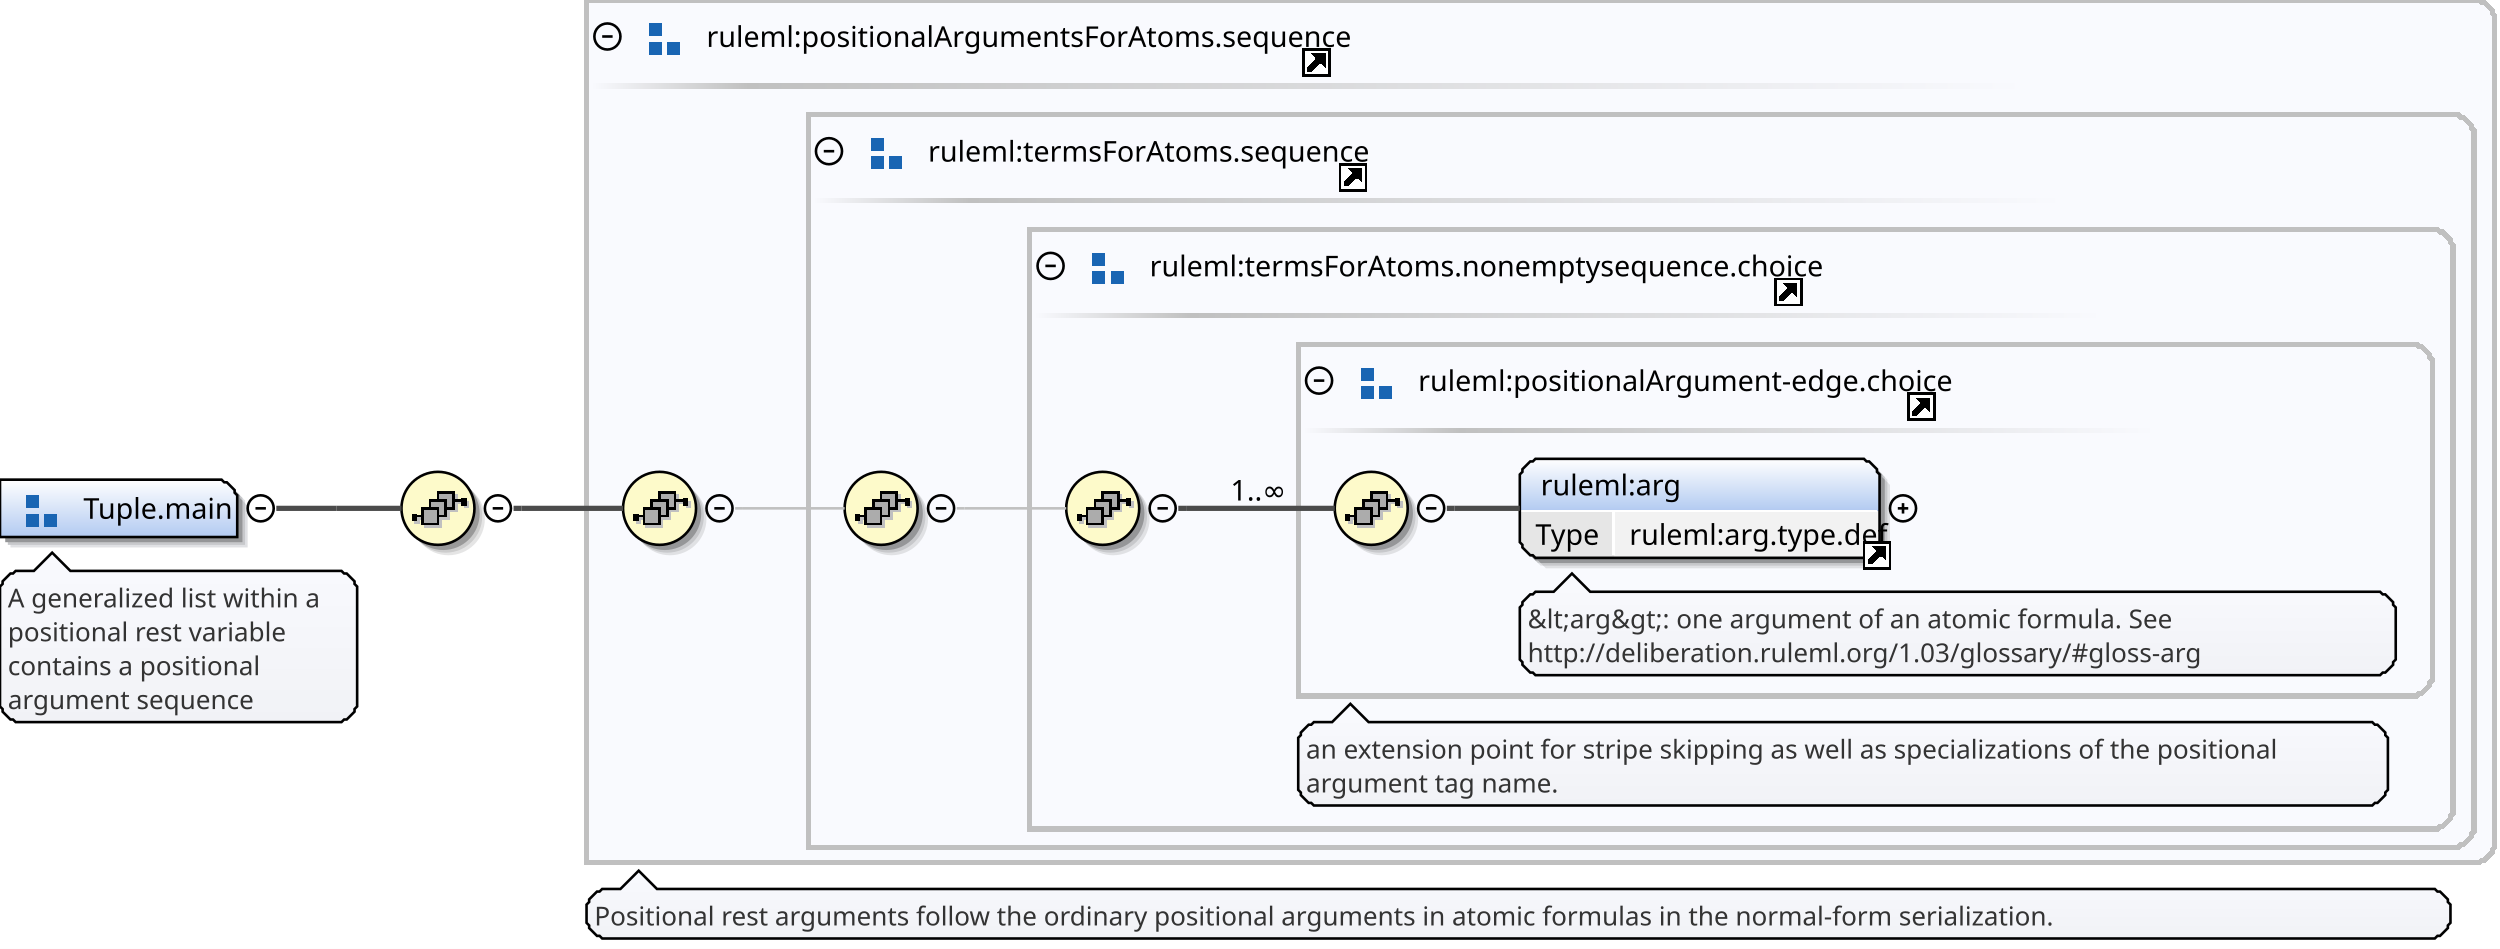
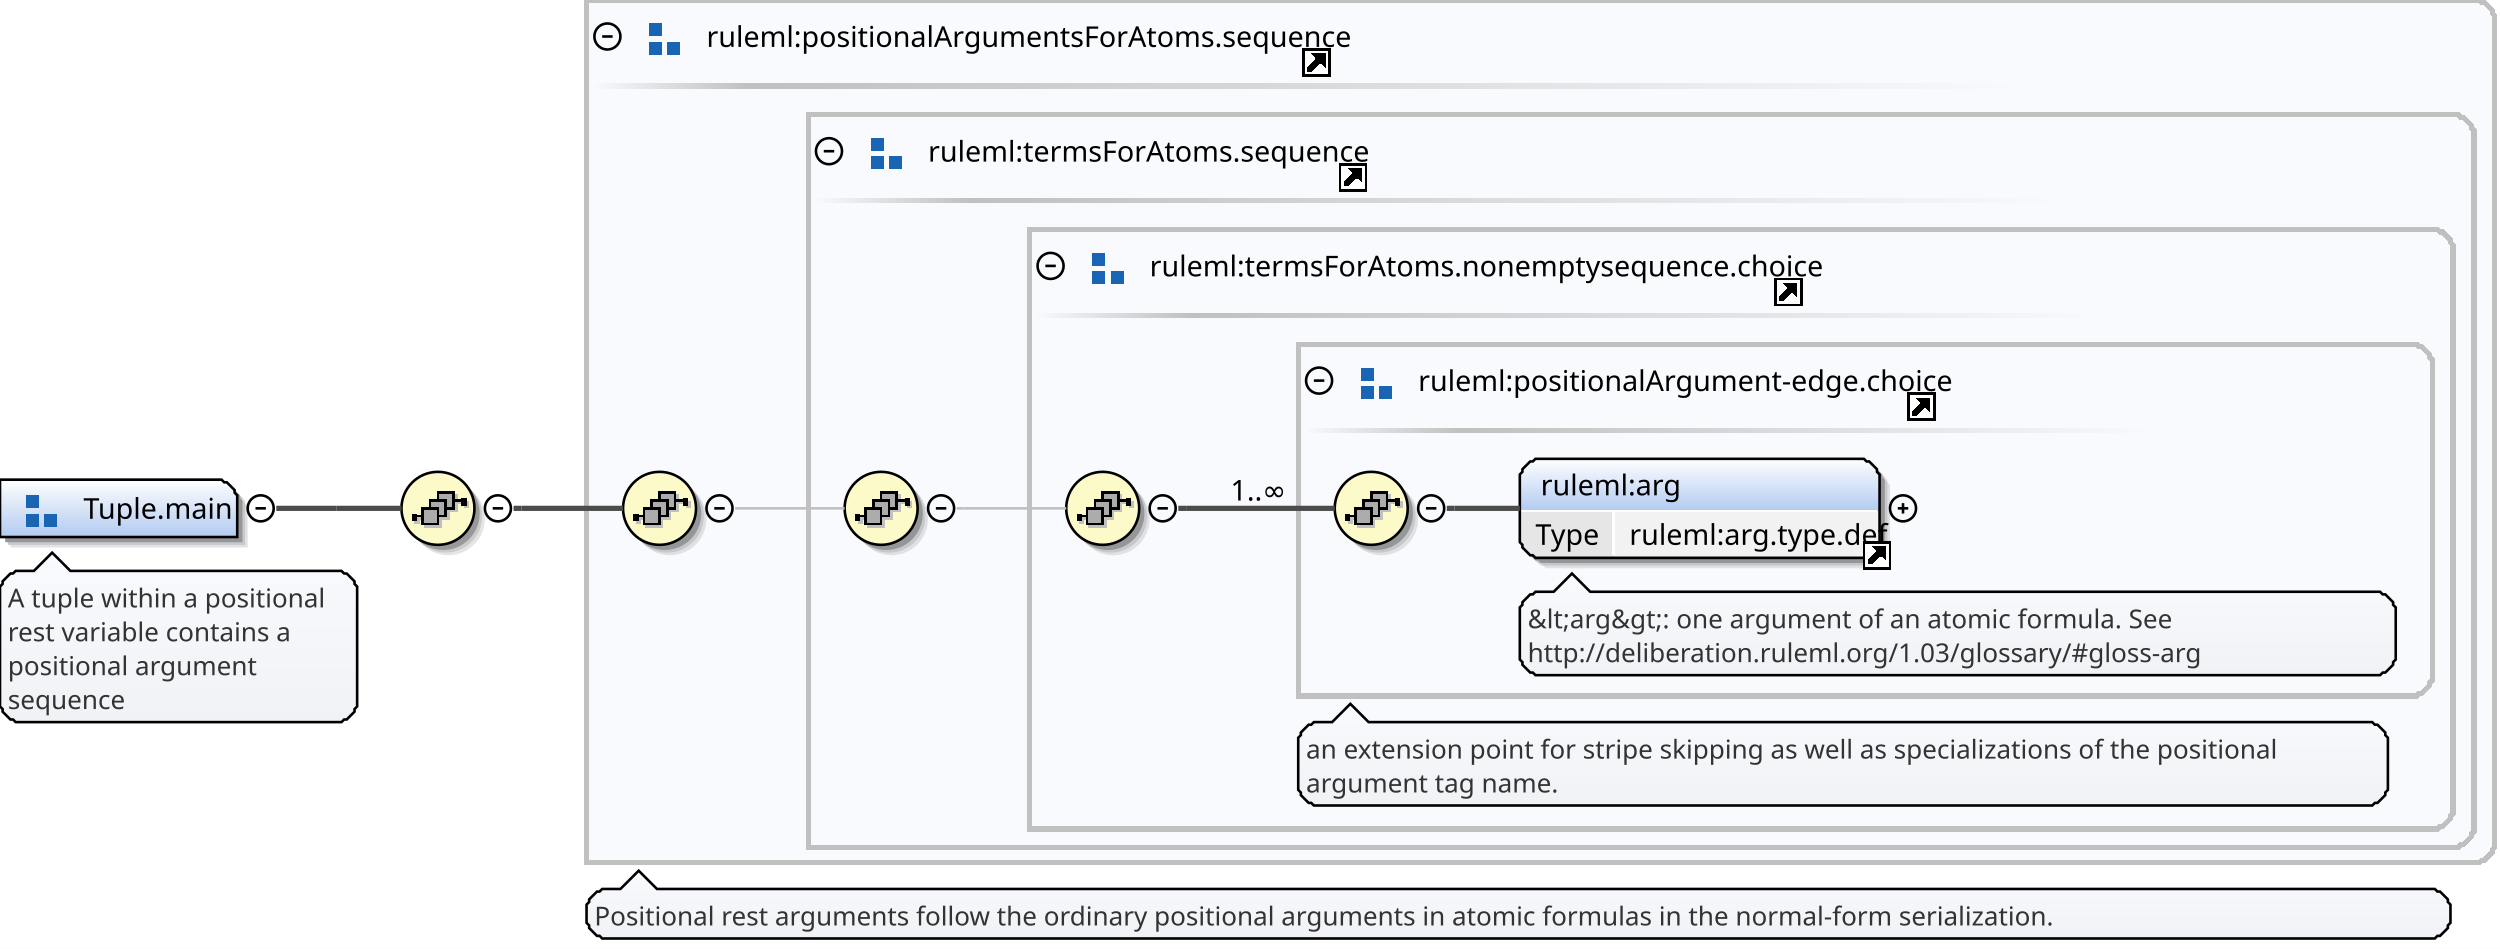
<svg xmlns="http://www.w3.org/2000/svg" color-interpolation="auto" color-rendering="auto" fill="black" fill-opacity="1" font-family="'Dialog'" font-size="12px" font-style="normal" font-weight="normal" height="364" image-rendering="auto" shape-rendering="auto" stroke="black" stroke-dasharray="none" stroke-dashoffset="0" stroke-linecap="square" stroke-linejoin="miter" stroke-miterlimit="10" stroke-opacity="1" stroke-width="1" text-rendering="auto" width="959">
  <defs id="genericDefs" />
  <g>
    <defs id="defs1">
      <linearGradient gradientUnits="userSpaceOnUse" id="linearGradient1" spreadMethod="pad" x1="0" x2="0" y1="184" y2="206">
        <stop offset="0%" stop-color="white" stop-opacity="1" />
        <stop offset="100%" stop-color="rgb(178,202,241)" stop-opacity="1" />
      </linearGradient>
      <linearGradient gradientUnits="userSpaceOnUse" id="linearGradient2" spreadMethod="pad" x1="154" x2="154" y1="181" y2="209">
        <stop offset="0%" stop-color="rgb(253,250,202)" stop-opacity="1" />
        <stop offset="100%" stop-color="rgb(253,250,202)" stop-opacity="1" />
      </linearGradient>
      <linearGradient gradientUnits="userSpaceOnUse" id="linearGradient3" spreadMethod="pad" x1="287" x2="777" y1="32" y2="32">
        <stop offset="0%" stop-color="silver" stop-opacity="1" />
        <stop offset="100%" stop-color="rgb(249,250,254)" stop-opacity="1" />
      </linearGradient>
      <linearGradient gradientUnits="userSpaceOnUse" id="linearGradient4" spreadMethod="pad" x1="227" x2="287" y1="32" y2="32">
        <stop offset="0%" stop-color="rgb(249,250,254)" stop-opacity="1" />
        <stop offset="100%" stop-color="silver" stop-opacity="1" />
      </linearGradient>
      <linearGradient gradientUnits="userSpaceOnUse" id="linearGradient5" spreadMethod="pad" x1="239" x2="239" y1="181" y2="209">
        <stop offset="0%" stop-color="rgb(253,250,202)" stop-opacity="1" />
        <stop offset="100%" stop-color="rgb(253,250,202)" stop-opacity="1" />
      </linearGradient>
      <linearGradient gradientUnits="userSpaceOnUse" id="linearGradient6" spreadMethod="pad" x1="372" x2="792" y1="76" y2="76">
        <stop offset="0%" stop-color="silver" stop-opacity="1" />
        <stop offset="100%" stop-color="rgb(249,250,254)" stop-opacity="1" />
      </linearGradient>
      <linearGradient gradientUnits="userSpaceOnUse" id="linearGradient7" spreadMethod="pad" x1="312" x2="372" y1="76" y2="76">
        <stop offset="0%" stop-color="rgb(249,250,254)" stop-opacity="1" />
        <stop offset="100%" stop-color="silver" stop-opacity="1" />
      </linearGradient>
      <linearGradient gradientUnits="userSpaceOnUse" id="linearGradient8" spreadMethod="pad" x1="324" x2="324" y1="181" y2="209">
        <stop offset="0%" stop-color="rgb(253,250,202)" stop-opacity="1" />
        <stop offset="100%" stop-color="rgb(253,250,202)" stop-opacity="1" />
      </linearGradient>
      <linearGradient gradientUnits="userSpaceOnUse" id="linearGradient9" spreadMethod="pad" x1="457" x2="807" y1="120" y2="120">
        <stop offset="0%" stop-color="silver" stop-opacity="1" />
        <stop offset="100%" stop-color="rgb(249,250,254)" stop-opacity="1" />
      </linearGradient>
      <linearGradient gradientUnits="userSpaceOnUse" id="linearGradient10" spreadMethod="pad" x1="397" x2="457" y1="120" y2="120">
        <stop offset="0%" stop-color="rgb(249,250,254)" stop-opacity="1" />
        <stop offset="100%" stop-color="silver" stop-opacity="1" />
      </linearGradient>
      <linearGradient gradientUnits="userSpaceOnUse" id="linearGradient11" spreadMethod="pad" x1="409" x2="409" y1="181" y2="209">
        <stop offset="0%" stop-color="rgb(253,250,202)" stop-opacity="1" />
        <stop offset="100%" stop-color="rgb(253,250,202)" stop-opacity="1" />
      </linearGradient>
      <linearGradient gradientUnits="userSpaceOnUse" id="linearGradient12" spreadMethod="pad" x1="560" x2="827" y1="164" y2="164">
        <stop offset="0%" stop-color="silver" stop-opacity="1" />
        <stop offset="100%" stop-color="rgb(249,250,254)" stop-opacity="1" />
      </linearGradient>
      <linearGradient gradientUnits="userSpaceOnUse" id="linearGradient13" spreadMethod="pad" x1="500" x2="560" y1="164" y2="164">
        <stop offset="0%" stop-color="rgb(249,250,254)" stop-opacity="1" />
        <stop offset="100%" stop-color="silver" stop-opacity="1" />
      </linearGradient>
      <linearGradient gradientUnits="userSpaceOnUse" id="linearGradient14" spreadMethod="pad" x1="512" x2="512" y1="181" y2="209">
        <stop offset="0%" stop-color="rgb(253,250,202)" stop-opacity="1" />
        <stop offset="100%" stop-color="rgb(253,250,202)" stop-opacity="1" />
      </linearGradient>
      <linearGradient gradientUnits="userSpaceOnUse" id="linearGradient15" spreadMethod="pad" x1="583" x2="583" y1="176" y2="196">
        <stop offset="0%" stop-color="white" stop-opacity="1" />
        <stop offset="100%" stop-color="rgb(178,202,241)" stop-opacity="1" />
      </linearGradient>
      <linearGradient gradientUnits="userSpaceOnUse" id="linearGradient16" spreadMethod="pad" x1="583" x2="583" y1="220" y2="259">
        <stop offset="0%" stop-color="rgb(249,250,254)" stop-opacity="1" />
        <stop offset="100%" stop-color="rgb(241,242,246)" stop-opacity="1" />
      </linearGradient>
      <linearGradient gradientUnits="userSpaceOnUse" id="linearGradient17" spreadMethod="pad" x1="498" x2="498" y1="270" y2="309">
        <stop offset="0%" stop-color="rgb(249,250,254)" stop-opacity="1" />
        <stop offset="100%" stop-color="rgb(241,242,246)" stop-opacity="1" />
      </linearGradient>
      <linearGradient gradientUnits="userSpaceOnUse" id="linearGradient18" spreadMethod="pad" x1="225" x2="225" y1="334" y2="360">
        <stop offset="0%" stop-color="rgb(249,250,254)" stop-opacity="1" />
        <stop offset="100%" stop-color="rgb(241,242,246)" stop-opacity="1" />
      </linearGradient>
      <linearGradient gradientUnits="userSpaceOnUse" id="linearGradient19" spreadMethod="pad" x1="0" x2="0" y1="212" y2="277">
        <stop offset="0%" stop-color="rgb(249,250,254)" stop-opacity="1" />
        <stop offset="100%" stop-color="rgb(241,242,246)" stop-opacity="1" />
      </linearGradient>
      <clipPath clipPathUnits="userSpaceOnUse" id="clipPath1">
        <path d="M0 0 L959 0 L959 364 L0 364 L0 0 Z" />
      </clipPath>
    </defs>
    <g fill="white" stroke="white">
      <rect clip-path="url(#clipPath1)" height="364" stroke="none" width="959" x="0" y="0" />
    </g>
    <g fill="rgb(224,225,228)" font-family="sans-serif" font-size="11px" stroke="rgb(224,225,228)" text-rendering="optimizeLegibility">
      <polygon clip-path="url(#clipPath1)" points=" 4 188 89 188 90 189 91 189 92 190 93 191 94 192 94 193 95 194 95 210 4 210" stroke="none" />
      <polygon clip-path="url(#clipPath1)" fill="rgb(199,200,203)" points=" 3 187 88 187 89 188 90 188 91 189 92 190 93 191 93 192 94 193 94 209 3 209" stroke="none" />
      <polygon clip-path="url(#clipPath1)" fill="rgb(149,150,152)" points=" 2 186 87 186 88 187 89 187 90 188 91 189 92 190 92 191 93 192 93 208 2 208" stroke="none" />
    </g>
    <g fill="url(#linearGradient1)" font-family="sans-serif" font-size="11px" shape-rendering="crispEdges" stroke="url(#linearGradient1)" text-rendering="geometricPrecision">
      <polygon clip-path="url(#clipPath1)" points=" 0 184 85 184 86 185 87 185 88 186 89 187 90 188 90 189 91 190 91 206 0 206" stroke="none" />
    </g>
    <g font-family="sans-serif" font-size="11px" stroke-linecap="butt" text-rendering="optimizeLegibility">
      <polygon clip-path="url(#clipPath1)" fill="none" points=" 0 184 85 184 86 185 87 185 88 186 89 187 90 188 90 189 91 190 91 206 0 206" />
    </g>
    <g fill="rgb(25,101,179)" font-family="sans-serif" font-size="11px" shape-rendering="crispEdges" stroke="rgb(25,101,179)" stroke-linecap="butt" text-rendering="geometricPrecision">
      <rect clip-path="url(#clipPath1)" height="5" stroke="none" width="5" x="10" y="190" />
      <rect clip-path="url(#clipPath1)" height="5" stroke="none" width="5" x="10" y="197" />
      <rect clip-path="url(#clipPath1)" height="5" stroke="none" width="5" x="17" y="197" />
      <text clip-path="url(#clipPath1)" fill="black" stroke="none" x="32" xml:space="preserve" y="199">Tuple.main</text>
    </g>
    <g font-family="sans-serif" font-size="11px" stroke-linecap="butt" text-rendering="optimizeLegibility">
      <circle clip-path="url(#clipPath1)" cx="100" cy="195" fill="none" r="5" />
      <line clip-path="url(#clipPath1)" fill="none" x1="98" x2="102" y1="195" y2="195" />
      <circle clip-path="url(#clipPath1)" cx="172" cy="199" fill="rgb(229,229,229)" r="14" stroke="none" />
      <circle clip-path="url(#clipPath1)" cx="171" cy="198" fill="rgb(204,204,204)" r="14" stroke="none" />
      <circle clip-path="url(#clipPath1)" cx="170" cy="197" fill="rgb(153,153,153)" r="14" stroke="none" />
    </g>
    <g fill="url(#linearGradient2)" font-family="sans-serif" font-size="11px" shape-rendering="crispEdges" stroke="url(#linearGradient2)" stroke-linecap="butt" text-rendering="geometricPrecision">
      <circle clip-path="url(#clipPath1)" cx="168" cy="195" r="14" stroke="none" />
    </g>
    <g font-family="sans-serif" font-size="11px" stroke-linecap="butt" text-rendering="optimizeLegibility">
      <circle clip-path="url(#clipPath1)" cx="168" cy="195" fill="none" r="14" />
    </g>
    <g fill="silver" font-family="sans-serif" font-size="11px" shape-rendering="crispEdges" stroke="silver" stroke-linecap="butt" text-rendering="geometricPrecision">
      <line clip-path="url(#clipPath1)" fill="none" x1="175" x2="179" y1="193" y2="193" />
      <rect clip-path="url(#clipPath1)" height="3" stroke="none" width="2" x="178" y="192" />
      <rect clip-path="url(#clipPath1)" height="6" stroke="none" width="6" x="169" y="190" />
      <rect clip-path="url(#clipPath1)" fill="none" height="6" width="6" x="169" y="190" />
      <rect clip-path="url(#clipPath1)" height="6" stroke="none" width="6" x="166" y="193" />
      <rect clip-path="url(#clipPath1)" fill="none" height="6" width="6" x="166" y="193" />
      <rect clip-path="url(#clipPath1)" height="6" stroke="none" width="6" x="163" y="196" />
      <rect clip-path="url(#clipPath1)" fill="none" height="6" width="6" x="163" y="196" />
      <line clip-path="url(#clipPath1)" fill="none" x1="163" x2="159" y1="199" y2="199" />
      <rect clip-path="url(#clipPath1)" height="3" stroke="none" width="2" x="159" y="198" />
      <line clip-path="url(#clipPath1)" fill="none" stroke="black" x1="174" x2="178" y1="192" y2="192" />
      <rect clip-path="url(#clipPath1)" fill="black" height="3" stroke="none" width="2" x="177" y="191" />
      <rect clip-path="url(#clipPath1)" fill="rgb(172,172,172)" height="6" stroke="none" width="6" x="168" y="189" />
      <rect clip-path="url(#clipPath1)" fill="none" height="6" stroke="black" width="6" x="168" y="189" />
      <rect clip-path="url(#clipPath1)" fill="rgb(172,172,172)" height="6" stroke="none" width="6" x="165" y="192" />
      <rect clip-path="url(#clipPath1)" fill="none" height="6" stroke="black" width="6" x="165" y="192" />
      <rect clip-path="url(#clipPath1)" fill="rgb(172,172,172)" height="6" stroke="none" width="6" x="162" y="195" />
      <rect clip-path="url(#clipPath1)" fill="none" height="6" stroke="black" width="6" x="162" y="195" />
      <line clip-path="url(#clipPath1)" fill="none" stroke="black" x1="162" x2="158" y1="198" y2="198" />
      <rect clip-path="url(#clipPath1)" fill="black" height="3" stroke="none" width="2" x="158" y="197" />
    </g>
    <g font-family="sans-serif" font-size="11px" stroke-linecap="butt" text-rendering="optimizeLegibility">
      <circle clip-path="url(#clipPath1)" cx="191" cy="195" fill="none" r="5" />
      <line clip-path="url(#clipPath1)" fill="none" x1="189" x2="193" y1="195" y2="195" />
    </g>
    <g fill="rgb(249,250,254)" font-family="sans-serif" font-size="11px" shape-rendering="crispEdges" stroke="rgb(249,250,254)" stroke-linecap="butt" stroke-width="2" text-rendering="geometricPrecision">
      <polygon clip-path="url(#clipPath1)" points=" 225 0 951 0 952 1 953 1 954 2 955 3 956 4 956 5 957 6 957 325 956 326 956 327 955 328 954 329 953 330 952 330 951 331 225 331" stroke="none" />
      <polygon clip-path="url(#clipPath1)" fill="none" points=" 225 0 951 0 952 1 953 1 954 2 955 3 956 4 956 5 957 6 957 325 956 326 956 327 955 328 954 329 953 330 952 330 951 331 225 331" stroke="silver" />
      <rect clip-path="url(#clipPath1)" fill="url(#linearGradient3)" height="2" stroke="none" width="490" x="287" y="32" />
      <rect clip-path="url(#clipPath1)" fill="url(#linearGradient4)" height="2" stroke="none" width="60" x="227" y="32" />
      <rect clip-path="url(#clipPath1)" fill="rgb(25,101,179)" height="5" stroke="none" stroke-width="1" width="5" x="249" y="9" />
      <rect clip-path="url(#clipPath1)" fill="rgb(25,101,179)" height="5" stroke="none" stroke-width="1" width="5" x="249" y="16" />
      <rect clip-path="url(#clipPath1)" fill="rgb(25,101,179)" height="5" stroke="none" stroke-width="1" width="5" x="256" y="16" />
      <text clip-path="url(#clipPath1)" fill="black" stroke="none" stroke-width="1" x="271" xml:space="preserve" y="18">ruleml:positionalArgumentsForAtoms.sequence</text>
      <rect clip-path="url(#clipPath1)" fill="white" height="10" stroke="none" stroke-width="1" width="10" x="500" y="19" />
      <polygon clip-path="url(#clipPath1)" fill="none" points=" 502 27 502 26 505 23 505 22 504 21 508 21 508 25 507 24 506 24 503 27" stroke="black" stroke-width="1" />
      <polygon clip-path="url(#clipPath1)" fill="black" points=" 502 27 502 26 505 23 505 22 504 21 508 21 508 25 507 24 506 24 503 27" stroke="none" stroke-width="1" />
      <rect clip-path="url(#clipPath1)" fill="none" height="10" stroke="black" stroke-width="1" width="10" x="500" y="19" />
    </g>
    <g font-family="sans-serif" font-size="11px" stroke-linecap="butt" text-rendering="optimizeLegibility">
      <circle clip-path="url(#clipPath1)" cx="233" cy="14" fill="none" r="5" />
      <line clip-path="url(#clipPath1)" fill="none" x1="231" x2="235" y1="14" y2="14" />
      <circle clip-path="url(#clipPath1)" cx="257" cy="199" fill="rgb(224,225,228)" r="14" stroke="none" />
      <circle clip-path="url(#clipPath1)" cx="256" cy="198" fill="rgb(199,200,203)" r="14" stroke="none" />
      <circle clip-path="url(#clipPath1)" cx="255" cy="197" fill="rgb(149,150,152)" r="14" stroke="none" />
    </g>
    <g fill="url(#linearGradient5)" font-family="sans-serif" font-size="11px" shape-rendering="crispEdges" stroke="url(#linearGradient5)" stroke-linecap="butt" text-rendering="geometricPrecision">
      <circle clip-path="url(#clipPath1)" cx="253" cy="195" r="14" stroke="none" />
    </g>
    <g font-family="sans-serif" font-size="11px" stroke-linecap="butt" text-rendering="optimizeLegibility">
      <circle clip-path="url(#clipPath1)" cx="253" cy="195" fill="none" r="14" />
    </g>
    <g fill="silver" font-family="sans-serif" font-size="11px" shape-rendering="crispEdges" stroke="silver" stroke-linecap="butt" text-rendering="geometricPrecision">
      <line clip-path="url(#clipPath1)" fill="none" x1="260" x2="264" y1="193" y2="193" />
      <rect clip-path="url(#clipPath1)" height="3" stroke="none" width="2" x="263" y="192" />
      <rect clip-path="url(#clipPath1)" height="6" stroke="none" width="6" x="254" y="190" />
      <rect clip-path="url(#clipPath1)" fill="none" height="6" width="6" x="254" y="190" />
      <rect clip-path="url(#clipPath1)" height="6" stroke="none" width="6" x="251" y="193" />
      <rect clip-path="url(#clipPath1)" fill="none" height="6" width="6" x="251" y="193" />
      <rect clip-path="url(#clipPath1)" height="6" stroke="none" width="6" x="248" y="196" />
      <rect clip-path="url(#clipPath1)" fill="none" height="6" width="6" x="248" y="196" />
      <line clip-path="url(#clipPath1)" fill="none" x1="248" x2="244" y1="199" y2="199" />
      <rect clip-path="url(#clipPath1)" height="3" stroke="none" width="2" x="244" y="198" />
      <line clip-path="url(#clipPath1)" fill="none" stroke="black" x1="259" x2="263" y1="192" y2="192" />
      <rect clip-path="url(#clipPath1)" fill="black" height="3" stroke="none" width="2" x="262" y="191" />
      <rect clip-path="url(#clipPath1)" fill="rgb(172,172,172)" height="6" stroke="none" width="6" x="253" y="189" />
      <rect clip-path="url(#clipPath1)" fill="none" height="6" stroke="black" width="6" x="253" y="189" />
      <rect clip-path="url(#clipPath1)" fill="rgb(172,172,172)" height="6" stroke="none" width="6" x="250" y="192" />
      <rect clip-path="url(#clipPath1)" fill="none" height="6" stroke="black" width="6" x="250" y="192" />
      <rect clip-path="url(#clipPath1)" fill="rgb(172,172,172)" height="6" stroke="none" width="6" x="247" y="195" />
      <rect clip-path="url(#clipPath1)" fill="none" height="6" stroke="black" width="6" x="247" y="195" />
      <line clip-path="url(#clipPath1)" fill="none" stroke="black" x1="247" x2="243" y1="198" y2="198" />
      <rect clip-path="url(#clipPath1)" fill="black" height="3" stroke="none" width="2" x="243" y="197" />
    </g>
    <g font-family="sans-serif" font-size="11px" stroke-linecap="butt" text-rendering="optimizeLegibility">
      <circle clip-path="url(#clipPath1)" cx="276" cy="195" fill="none" r="5" />
      <line clip-path="url(#clipPath1)" fill="none" x1="274" x2="278" y1="195" y2="195" />
    </g>
    <g fill="rgb(249,250,254)" font-family="sans-serif" font-size="11px" shape-rendering="crispEdges" stroke="rgb(249,250,254)" stroke-linecap="butt" stroke-width="2" text-rendering="geometricPrecision">
      <polygon clip-path="url(#clipPath1)" points=" 310 44 943 44 944 45 945 45 946 46 947 47 948 48 948 49 949 50 949 319 948 320 948 321 947 322 946 323 945 324 944 324 943 325 310 325" stroke="none" />
      <polygon clip-path="url(#clipPath1)" fill="none" points=" 310 44 943 44 944 45 945 45 946 46 947 47 948 48 948 49 949 50 949 319 948 320 948 321 947 322 946 323 945 324 944 324 943 325 310 325" stroke="silver" />
      <rect clip-path="url(#clipPath1)" fill="url(#linearGradient6)" height="2" stroke="none" width="420" x="372" y="76" />
      <rect clip-path="url(#clipPath1)" fill="url(#linearGradient7)" height="2" stroke="none" width="60" x="312" y="76" />
      <rect clip-path="url(#clipPath1)" fill="rgb(25,101,179)" height="5" stroke="none" stroke-width="1" width="5" x="334" y="53" />
      <rect clip-path="url(#clipPath1)" fill="rgb(25,101,179)" height="5" stroke="none" stroke-width="1" width="5" x="334" y="60" />
      <rect clip-path="url(#clipPath1)" fill="rgb(25,101,179)" height="5" stroke="none" stroke-width="1" width="5" x="341" y="60" />
      <text clip-path="url(#clipPath1)" fill="black" stroke="none" stroke-width="1" x="356" xml:space="preserve" y="62">ruleml:termsForAtoms.sequence</text>
      <rect clip-path="url(#clipPath1)" fill="white" height="10" stroke="none" stroke-width="1" width="10" x="514" y="63" />
      <polygon clip-path="url(#clipPath1)" fill="none" points=" 516 71 516 70 519 67 519 66 518 65 522 65 522 69 521 68 520 68 517 71" stroke="black" stroke-width="1" />
      <polygon clip-path="url(#clipPath1)" fill="black" points=" 516 71 516 70 519 67 519 66 518 65 522 65 522 69 521 68 520 68 517 71" stroke="none" stroke-width="1" />
      <rect clip-path="url(#clipPath1)" fill="none" height="10" stroke="black" stroke-width="1" width="10" x="514" y="63" />
    </g>
    <g font-family="sans-serif" font-size="11px" stroke-linecap="butt" text-rendering="optimizeLegibility">
      <circle clip-path="url(#clipPath1)" cx="318" cy="58" fill="none" r="5" />
      <line clip-path="url(#clipPath1)" fill="none" x1="316" x2="320" y1="58" y2="58" />
      <circle clip-path="url(#clipPath1)" cx="342" cy="199" fill="rgb(224,225,228)" r="14" stroke="none" />
      <circle clip-path="url(#clipPath1)" cx="341" cy="198" fill="rgb(199,200,203)" r="14" stroke="none" />
      <circle clip-path="url(#clipPath1)" cx="340" cy="197" fill="rgb(149,150,152)" r="14" stroke="none" />
    </g>
    <g fill="url(#linearGradient8)" font-family="sans-serif" font-size="11px" shape-rendering="crispEdges" stroke="url(#linearGradient8)" stroke-linecap="butt" text-rendering="geometricPrecision">
      <circle clip-path="url(#clipPath1)" cx="338" cy="195" r="14" stroke="none" />
    </g>
    <g font-family="sans-serif" font-size="11px" stroke-linecap="butt" text-rendering="optimizeLegibility">
      <circle clip-path="url(#clipPath1)" cx="338" cy="195" fill="none" r="14" />
    </g>
    <g fill="silver" font-family="sans-serif" font-size="11px" shape-rendering="crispEdges" stroke="silver" stroke-linecap="butt" text-rendering="geometricPrecision">
      <line clip-path="url(#clipPath1)" fill="none" x1="345" x2="349" y1="193" y2="193" />
      <rect clip-path="url(#clipPath1)" height="3" stroke="none" width="2" x="348" y="192" />
      <rect clip-path="url(#clipPath1)" height="6" stroke="none" width="6" x="339" y="190" />
      <rect clip-path="url(#clipPath1)" fill="none" height="6" width="6" x="339" y="190" />
      <rect clip-path="url(#clipPath1)" height="6" stroke="none" width="6" x="336" y="193" />
      <rect clip-path="url(#clipPath1)" fill="none" height="6" width="6" x="336" y="193" />
      <rect clip-path="url(#clipPath1)" height="6" stroke="none" width="6" x="333" y="196" />
      <rect clip-path="url(#clipPath1)" fill="none" height="6" width="6" x="333" y="196" />
      <line clip-path="url(#clipPath1)" fill="none" x1="333" x2="329" y1="199" y2="199" />
      <rect clip-path="url(#clipPath1)" height="3" stroke="none" width="2" x="329" y="198" />
      <line clip-path="url(#clipPath1)" fill="none" stroke="black" x1="344" x2="348" y1="192" y2="192" />
      <rect clip-path="url(#clipPath1)" fill="black" height="3" stroke="none" width="2" x="347" y="191" />
      <rect clip-path="url(#clipPath1)" fill="rgb(172,172,172)" height="6" stroke="none" width="6" x="338" y="189" />
      <rect clip-path="url(#clipPath1)" fill="none" height="6" stroke="black" width="6" x="338" y="189" />
      <rect clip-path="url(#clipPath1)" fill="rgb(172,172,172)" height="6" stroke="none" width="6" x="335" y="192" />
      <rect clip-path="url(#clipPath1)" fill="none" height="6" stroke="black" width="6" x="335" y="192" />
      <rect clip-path="url(#clipPath1)" fill="rgb(172,172,172)" height="6" stroke="none" width="6" x="332" y="195" />
      <rect clip-path="url(#clipPath1)" fill="none" height="6" stroke="black" width="6" x="332" y="195" />
      <line clip-path="url(#clipPath1)" fill="none" stroke="black" x1="332" x2="328" y1="198" y2="198" />
      <rect clip-path="url(#clipPath1)" fill="black" height="3" stroke="none" width="2" x="328" y="197" />
    </g>
    <g font-family="sans-serif" font-size="11px" stroke-linecap="butt" text-rendering="optimizeLegibility">
      <circle clip-path="url(#clipPath1)" cx="361" cy="195" fill="none" r="5" />
      <line clip-path="url(#clipPath1)" fill="none" x1="359" x2="363" y1="195" y2="195" />
    </g>
    <g fill="rgb(249,250,254)" font-family="sans-serif" font-size="11px" shape-rendering="crispEdges" stroke="rgb(249,250,254)" stroke-linecap="butt" stroke-width="2" text-rendering="geometricPrecision">
      <polygon clip-path="url(#clipPath1)" points=" 395 88 935 88 936 89 937 89 938 90 939 91 940 92 940 93 941 94 941 312 940 313 940 314 939 315 938 316 937 317 936 317 935 318 395 318" stroke="none" />
      <polygon clip-path="url(#clipPath1)" fill="none" points=" 395 88 935 88 936 89 937 89 938 90 939 91 940 92 940 93 941 94 941 312 940 313 940 314 939 315 938 316 937 317 936 317 935 318 395 318" stroke="silver" />
      <rect clip-path="url(#clipPath1)" fill="url(#linearGradient9)" height="2" stroke="none" width="350" x="457" y="120" />
      <rect clip-path="url(#clipPath1)" fill="url(#linearGradient10)" height="2" stroke="none" width="60" x="397" y="120" />
      <rect clip-path="url(#clipPath1)" fill="rgb(25,101,179)" height="5" stroke="none" stroke-width="1" width="5" x="419" y="97" />
      <rect clip-path="url(#clipPath1)" fill="rgb(25,101,179)" height="5" stroke="none" stroke-width="1" width="5" x="419" y="104" />
      <rect clip-path="url(#clipPath1)" fill="rgb(25,101,179)" height="5" stroke="none" stroke-width="1" width="5" x="426" y="104" />
      <text clip-path="url(#clipPath1)" fill="black" stroke="none" stroke-width="1" x="441" xml:space="preserve" y="106">ruleml:termsForAtoms.nonemptysequence.choice</text>
      <rect clip-path="url(#clipPath1)" fill="white" height="10" stroke="none" stroke-width="1" width="10" x="681" y="107" />
      <polygon clip-path="url(#clipPath1)" fill="none" points=" 683 115 683 114 686 111 686 110 685 109 689 109 689 113 688 112 687 112 684 115" stroke="black" stroke-width="1" />
      <polygon clip-path="url(#clipPath1)" fill="black" points=" 683 115 683 114 686 111 686 110 685 109 689 109 689 113 688 112 687 112 684 115" stroke="none" stroke-width="1" />
      <rect clip-path="url(#clipPath1)" fill="none" height="10" stroke="black" stroke-width="1" width="10" x="681" y="107" />
    </g>
    <g font-family="sans-serif" font-size="11px" stroke-linecap="butt" text-rendering="optimizeLegibility">
      <circle clip-path="url(#clipPath1)" cx="403" cy="102" fill="none" r="5" />
      <line clip-path="url(#clipPath1)" fill="none" x1="401" x2="405" y1="102" y2="102" />
      <circle clip-path="url(#clipPath1)" cx="427" cy="199" fill="rgb(224,225,228)" r="14" stroke="none" />
      <circle clip-path="url(#clipPath1)" cx="426" cy="198" fill="rgb(199,200,203)" r="14" stroke="none" />
      <circle clip-path="url(#clipPath1)" cx="425" cy="197" fill="rgb(149,150,152)" r="14" stroke="none" />
    </g>
    <g fill="url(#linearGradient11)" font-family="sans-serif" font-size="11px" shape-rendering="crispEdges" stroke="url(#linearGradient11)" stroke-linecap="butt" text-rendering="geometricPrecision">
      <circle clip-path="url(#clipPath1)" cx="423" cy="195" r="14" stroke="none" />
    </g>
    <g font-family="sans-serif" font-size="11px" stroke-linecap="butt" text-rendering="optimizeLegibility">
      <circle clip-path="url(#clipPath1)" cx="423" cy="195" fill="none" r="14" />
    </g>
    <g fill="silver" font-family="sans-serif" font-size="11px" shape-rendering="crispEdges" stroke="silver" stroke-linecap="butt" text-rendering="geometricPrecision">
      <line clip-path="url(#clipPath1)" fill="none" x1="430" x2="434" y1="193" y2="193" />
      <rect clip-path="url(#clipPath1)" height="3" stroke="none" width="2" x="433" y="192" />
      <rect clip-path="url(#clipPath1)" height="6" stroke="none" width="6" x="424" y="190" />
      <rect clip-path="url(#clipPath1)" fill="none" height="6" width="6" x="424" y="190" />
      <rect clip-path="url(#clipPath1)" height="6" stroke="none" width="6" x="421" y="193" />
      <rect clip-path="url(#clipPath1)" fill="none" height="6" width="6" x="421" y="193" />
      <rect clip-path="url(#clipPath1)" height="6" stroke="none" width="6" x="418" y="196" />
      <rect clip-path="url(#clipPath1)" fill="none" height="6" width="6" x="418" y="196" />
      <line clip-path="url(#clipPath1)" fill="none" x1="418" x2="414" y1="199" y2="199" />
      <rect clip-path="url(#clipPath1)" height="3" stroke="none" width="2" x="414" y="198" />
      <line clip-path="url(#clipPath1)" fill="none" stroke="black" x1="429" x2="433" y1="192" y2="192" />
      <rect clip-path="url(#clipPath1)" fill="black" height="3" stroke="none" width="2" x="432" y="191" />
      <rect clip-path="url(#clipPath1)" fill="rgb(172,172,172)" height="6" stroke="none" width="6" x="423" y="189" />
      <rect clip-path="url(#clipPath1)" fill="none" height="6" stroke="black" width="6" x="423" y="189" />
      <rect clip-path="url(#clipPath1)" fill="rgb(172,172,172)" height="6" stroke="none" width="6" x="420" y="192" />
      <rect clip-path="url(#clipPath1)" fill="none" height="6" stroke="black" width="6" x="420" y="192" />
      <rect clip-path="url(#clipPath1)" fill="rgb(172,172,172)" height="6" stroke="none" width="6" x="417" y="195" />
      <rect clip-path="url(#clipPath1)" fill="none" height="6" stroke="black" width="6" x="417" y="195" />
      <line clip-path="url(#clipPath1)" fill="none" stroke="black" x1="417" x2="413" y1="198" y2="198" />
      <rect clip-path="url(#clipPath1)" fill="black" height="3" stroke="none" width="2" x="413" y="197" />
    </g>
    <g font-family="sans-serif" font-size="11px" stroke-linecap="butt" text-rendering="optimizeLegibility">
      <circle clip-path="url(#clipPath1)" cx="446" cy="195" fill="none" r="5" />
      <line clip-path="url(#clipPath1)" fill="none" x1="444" x2="448" y1="195" y2="195" />
    </g>
    <g fill="rgb(249,250,254)" font-family="sans-serif" font-size="11px" shape-rendering="crispEdges" stroke="rgb(249,250,254)" stroke-linecap="butt" stroke-width="2" text-rendering="geometricPrecision">
      <polygon clip-path="url(#clipPath1)" points=" 498 132 927 132 928 133 929 133 930 134 931 135 932 136 932 137 933 138 933 261 932 262 932 263 931 264 930 265 929 266 928 266 927 267 498 267" stroke="none" />
      <polygon clip-path="url(#clipPath1)" fill="none" points=" 498 132 927 132 928 133 929 133 930 134 931 135 932 136 932 137 933 138 933 261 932 262 932 263 931 264 930 265 929 266 928 266 927 267 498 267" stroke="silver" />
      <rect clip-path="url(#clipPath1)" fill="url(#linearGradient12)" height="2" stroke="none" width="267" x="560" y="164" />
      <rect clip-path="url(#clipPath1)" fill="url(#linearGradient13)" height="2" stroke="none" width="60" x="500" y="164" />
      <rect clip-path="url(#clipPath1)" fill="rgb(25,101,179)" height="5" stroke="none" stroke-width="1" width="5" x="522" y="141" />
      <rect clip-path="url(#clipPath1)" fill="rgb(25,101,179)" height="5" stroke="none" stroke-width="1" width="5" x="522" y="148" />
      <rect clip-path="url(#clipPath1)" fill="rgb(25,101,179)" height="5" stroke="none" stroke-width="1" width="5" x="529" y="148" />
      <text clip-path="url(#clipPath1)" fill="black" stroke="none" stroke-width="1" x="544" xml:space="preserve" y="150">ruleml:positionalArgument-edge.choice</text>
      <rect clip-path="url(#clipPath1)" fill="white" height="10" stroke="none" stroke-width="1" width="10" x="732" y="151" />
      <polygon clip-path="url(#clipPath1)" fill="none" points=" 734 159 734 158 737 155 737 154 736 153 740 153 740 157 739 156 738 156 735 159" stroke="black" stroke-width="1" />
      <polygon clip-path="url(#clipPath1)" fill="black" points=" 734 159 734 158 737 155 737 154 736 153 740 153 740 157 739 156 738 156 735 159" stroke="none" stroke-width="1" />
      <rect clip-path="url(#clipPath1)" fill="none" height="10" stroke="black" stroke-width="1" width="10" x="732" y="151" />
    </g>
    <g font-family="sans-serif" font-size="11px" stroke-linecap="butt" text-rendering="optimizeLegibility">
      <circle clip-path="url(#clipPath1)" cx="506" cy="146" fill="none" r="5" />
      <line clip-path="url(#clipPath1)" fill="none" x1="504" x2="508" y1="146" y2="146" />
      <circle clip-path="url(#clipPath1)" cx="530" cy="199" fill="rgb(224,225,228)" r="14" stroke="none" />
      <circle clip-path="url(#clipPath1)" cx="529" cy="198" fill="rgb(199,200,203)" r="14" stroke="none" />
      <circle clip-path="url(#clipPath1)" cx="528" cy="197" fill="rgb(149,150,152)" r="14" stroke="none" />
    </g>
    <g fill="url(#linearGradient14)" font-family="sans-serif" font-size="11px" shape-rendering="crispEdges" stroke="url(#linearGradient14)" stroke-linecap="butt" text-rendering="geometricPrecision">
      <circle clip-path="url(#clipPath1)" cx="526" cy="195" r="14" stroke="none" />
    </g>
    <g font-family="sans-serif" font-size="11px" stroke-linecap="butt" text-rendering="optimizeLegibility">
      <circle clip-path="url(#clipPath1)" cx="526" cy="195" fill="none" r="14" />
    </g>
    <g fill="silver" font-family="sans-serif" font-size="11px" shape-rendering="crispEdges" stroke="silver" stroke-linecap="butt" text-rendering="geometricPrecision">
      <line clip-path="url(#clipPath1)" fill="none" x1="533" x2="537" y1="193" y2="193" />
      <rect clip-path="url(#clipPath1)" height="3" stroke="none" width="2" x="536" y="192" />
      <rect clip-path="url(#clipPath1)" height="6" stroke="none" width="6" x="527" y="190" />
      <rect clip-path="url(#clipPath1)" fill="none" height="6" width="6" x="527" y="190" />
      <rect clip-path="url(#clipPath1)" height="6" stroke="none" width="6" x="524" y="193" />
      <rect clip-path="url(#clipPath1)" fill="none" height="6" width="6" x="524" y="193" />
      <rect clip-path="url(#clipPath1)" height="6" stroke="none" width="6" x="521" y="196" />
      <rect clip-path="url(#clipPath1)" fill="none" height="6" width="6" x="521" y="196" />
      <line clip-path="url(#clipPath1)" fill="none" x1="521" x2="517" y1="199" y2="199" />
      <rect clip-path="url(#clipPath1)" height="3" stroke="none" width="2" x="517" y="198" />
      <line clip-path="url(#clipPath1)" fill="none" stroke="black" x1="532" x2="536" y1="192" y2="192" />
      <rect clip-path="url(#clipPath1)" fill="black" height="3" stroke="none" width="2" x="535" y="191" />
      <rect clip-path="url(#clipPath1)" fill="rgb(172,172,172)" height="6" stroke="none" width="6" x="526" y="189" />
      <rect clip-path="url(#clipPath1)" fill="none" height="6" stroke="black" width="6" x="526" y="189" />
      <rect clip-path="url(#clipPath1)" fill="rgb(172,172,172)" height="6" stroke="none" width="6" x="523" y="192" />
      <rect clip-path="url(#clipPath1)" fill="none" height="6" stroke="black" width="6" x="523" y="192" />
      <rect clip-path="url(#clipPath1)" fill="rgb(172,172,172)" height="6" stroke="none" width="6" x="520" y="195" />
      <rect clip-path="url(#clipPath1)" fill="none" height="6" stroke="black" width="6" x="520" y="195" />
      <line clip-path="url(#clipPath1)" fill="none" stroke="black" x1="520" x2="516" y1="198" y2="198" />
      <rect clip-path="url(#clipPath1)" fill="black" height="3" stroke="none" width="2" x="516" y="197" />
    </g>
    <g font-family="sans-serif" font-size="11px" stroke-linecap="butt" text-rendering="optimizeLegibility">
      <circle clip-path="url(#clipPath1)" cx="549" cy="195" fill="none" r="5" />
      <line clip-path="url(#clipPath1)" fill="none" x1="547" x2="551" y1="195" y2="195" />
      <polygon clip-path="url(#clipPath1)" fill="rgb(224,225,228)" points=" 587 186 588 185 588 184 589 183 590 182 591 181 592 181 593 180 719 180 720 181 721 181 722 182 723 183 724 184 724 185 725 186 725 212 724 213 724 214 723 215 722 216 721 217 720 217 719 218 593 218 592 217 591 217 590 216 589 215 588 214 588 213 587 212" stroke="none" />
      <polygon clip-path="url(#clipPath1)" fill="rgb(199,200,203)" points=" 586 185 587 184 587 183 588 182 589 181 590 180 591 180 592 179 718 179 719 180 720 180 721 181 722 182 723 183 723 184 724 185 724 211 723 212 723 213 722 214 721 215 720 216 719 216 718 217 592 217 591 216 590 216 589 215 588 214 587 213 587 212 586 211" stroke="none" />
      <polygon clip-path="url(#clipPath1)" fill="rgb(149,150,152)" points=" 585 184 586 183 586 182 587 181 588 180 589 179 590 179 591 178 717 178 718 179 719 179 720 180 721 181 722 182 722 183 723 184 723 210 722 211 722 212 721 213 720 214 719 215 718 215 717 216 591 216 590 215 589 215 588 214 587 213 586 212 586 211 585 210" stroke="none" />
    </g>
    <g fill="url(#linearGradient15)" font-family="sans-serif" font-size="11px" shape-rendering="crispEdges" stroke="url(#linearGradient15)" stroke-linecap="butt" text-rendering="geometricPrecision">
      <polygon clip-path="url(#clipPath1)" points=" 583 182 584 181 584 180 585 179 586 178 587 177 588 177 589 176 715 176 716 177 717 177 718 178 719 179 720 180 720 181 721 182 721 196 720 196 720 196 719 196 718 196 717 196 716 196 715 196 589 196 588 196 587 196 586 196 585 196 584 196 584 196 583 196" stroke="none" />
      <polygon clip-path="url(#clipPath1)" fill="rgb(230,230,230)" points=" 583 196 584 196 584 196 585 196 586 196 587 196 588 196 589 196 619 196 619 196 619 196 619 196 619 196 619 196 619 196 619 196 619 208 619 209 619 210 619 211 619 212 619 213 619 213 619 214 589 214 588 213 587 213 586 212 585 211 584 210 584 209 583 208" stroke="none" />
      <polygon clip-path="url(#clipPath1)" fill="rgb(242,242,242)" points=" 619 196 619 196 619 196 619 196 619 196 619 196 619 196 619 196 715 196 716 196 717 196 718 196 719 196 720 196 720 196 721 196 721 208 720 209 720 210 719 211 718 212 717 213 716 213 715 214 619 214 619 213 619 213 619 212 619 211 619 210 619 209 619 208" stroke="none" />
      <line clip-path="url(#clipPath1)" fill="none" stroke="white" x1="583" x2="720" y1="196" y2="196" />
      <text clip-path="url(#clipPath1)" fill="black" stroke="none" x="589" xml:space="preserve" y="209">Type</text>
      <text clip-path="url(#clipPath1)" fill="black" stroke="none" x="625" xml:space="preserve" y="209">ruleml:arg.type.def</text>
      <line clip-path="url(#clipPath1)" fill="none" stroke="white" x1="619" x2="619" y1="196" y2="213" />
    </g>
    <g font-family="sans-serif" font-size="11px" stroke-linecap="butt" text-rendering="optimizeLegibility">
      <polygon clip-path="url(#clipPath1)" fill="none" points=" 583 182 584 181 584 180 585 179 586 178 587 177 588 177 589 176 715 176 716 177 717 177 718 178 719 179 720 180 720 181 721 182 721 208 720 209 720 210 719 211 718 212 717 213 716 213 715 214 589 214 588 213 587 213 586 212 585 211 584 210 584 209 583 208" />
      <text clip-path="url(#clipPath1)" shape-rendering="crispEdges" stroke="none" text-rendering="geometricPrecision" x="591" xml:space="preserve" y="190">ruleml:arg</text>
    </g>
    <g fill="white" font-family="sans-serif" font-size="11px" shape-rendering="crispEdges" stroke="white" stroke-linecap="butt" text-rendering="geometricPrecision">
      <rect clip-path="url(#clipPath1)" height="10" stroke="none" width="10" x="715" y="208" />
      <polygon clip-path="url(#clipPath1)" fill="none" points=" 717 216 717 215 720 212 720 211 719 210 723 210 723 214 722 213 721 213 718 216" stroke="black" />
      <polygon clip-path="url(#clipPath1)" fill="black" points=" 717 216 717 215 720 212 720 211 719 210 723 210 723 214 722 213 721 213 718 216" stroke="none" />
      <rect clip-path="url(#clipPath1)" fill="none" height="10" stroke="black" width="10" x="715" y="208" />
    </g>
    <g font-family="sans-serif" font-size="11px" stroke-linecap="butt" text-rendering="optimizeLegibility">
      <circle clip-path="url(#clipPath1)" cx="730" cy="195" fill="none" r="5" />
      <line clip-path="url(#clipPath1)" fill="none" x1="728" x2="732" y1="195" y2="195" />
      <line clip-path="url(#clipPath1)" fill="none" x1="730" x2="730" y1="193" y2="197" />
    </g>
    <g fill="url(#linearGradient16)" font-family="sans-serif" font-size="11px" shape-rendering="crispEdges" stroke="url(#linearGradient16)" stroke-linecap="butt" text-rendering="geometricPrecision">
      <polygon clip-path="url(#clipPath1)" points=" 583 233 584 232 584 231 585 230 586 229 587 228 588 228 589 227 596 227 603 220 610 227 913 227 914 228 915 228 916 229 917 230 918 231 918 232 919 233 919 253 918 254 918 255 917 256 916 257 915 258 914 258 913 259 589 259 588 258 587 258 586 257 585 256 584 255 584 254 583 253" stroke="none" />
    </g>
    <g font-family="sans-serif" font-size="11px" stroke-linecap="butt" text-rendering="optimizeLegibility">
      <polygon clip-path="url(#clipPath1)" fill="none" points=" 583 233 584 232 584 231 585 230 586 229 587 228 588 228 589 227 596 227 603 220 610 227 913 227 914 228 915 228 916 229 917 230 918 231 918 232 919 233 919 253 918 254 918 255 917 256 916 257 915 258 914 258 913 259 589 259 588 258 587 258 586 257 585 256 584 255 584 254 583 253" />
    </g>
    <g fill="rgb(51,51,51)" font-family="sans-serif" font-size="10px" shape-rendering="crispEdges" stroke="rgb(51,51,51)" stroke-linecap="butt" text-rendering="geometricPrecision">
      <text clip-path="url(#clipPath1)" stroke="none" x="586" xml:space="preserve" y="241">&amp;lt;arg&amp;gt;: one argument of an atomic formula. See </text>
      <text clip-path="url(#clipPath1)" stroke="none" x="586" xml:space="preserve" y="254">http://deliberation.ruleml.org/1.03/glossary/#gloss-arg</text>
    </g>
    <g fill="rgb(75,75,75)" font-family="sans-serif" font-size="11px" stroke="rgb(75,75,75)" stroke-linecap="butt" stroke-width="2" text-rendering="optimizeLegibility">
      <line clip-path="url(#clipPath1)" fill="none" x1="555" x2="558" y1="195" y2="195" />
      <line clip-path="url(#clipPath1)" fill="none" x1="558" x2="558" y1="195" y2="195" />
      <line clip-path="url(#clipPath1)" fill="none" x1="558" x2="583" y1="195" y2="195" />
    </g>
    <g fill="url(#linearGradient17)" font-family="sans-serif" font-size="11px" shape-rendering="crispEdges" stroke="url(#linearGradient17)" stroke-linecap="butt" text-rendering="geometricPrecision">
      <polygon clip-path="url(#clipPath1)" points=" 498 283 499 282 499 281 500 280 501 279 502 278 503 278 504 277 511 277 518 270 525 277 910 277 911 278 912 278 913 279 914 280 915 281 915 282 916 283 916 303 915 304 915 305 914 306 913 307 912 308 911 308 910 309 504 309 503 308 502 308 501 307 500 306 499 305 499 304 498 303" stroke="none" />
    </g>
    <g font-family="sans-serif" font-size="11px" stroke-linecap="butt" text-rendering="optimizeLegibility">
      <polygon clip-path="url(#clipPath1)" fill="none" points=" 498 283 499 282 499 281 500 280 501 279 502 278 503 278 504 277 511 277 518 270 525 277 910 277 911 278 912 278 913 279 914 280 915 281 915 282 916 283 916 303 915 304 915 305 914 306 913 307 912 308 911 308 910 309 504 309 503 308 502 308 501 307 500 306 499 305 499 304 498 303" />
    </g>
    <g fill="rgb(51,51,51)" font-family="sans-serif" font-size="10px" shape-rendering="crispEdges" stroke="rgb(51,51,51)" stroke-linecap="butt" text-rendering="geometricPrecision">
      <text clip-path="url(#clipPath1)" stroke="none" x="501" xml:space="preserve" y="291">an extension point for stripe skipping as well as specializations of the positional </text>
      <text clip-path="url(#clipPath1)" stroke="none" x="501" xml:space="preserve" y="304">argument tag name.</text>
    </g>
    <g fill="rgb(75,75,75)" font-family="sans-serif" font-size="11px" stroke="rgb(75,75,75)" stroke-linecap="butt" stroke-width="2" text-rendering="optimizeLegibility">
      <line clip-path="url(#clipPath1)" fill="none" x1="452" x2="455" y1="195" y2="195" />
      <line clip-path="url(#clipPath1)" fill="none" x1="455" x2="455" y1="195" y2="195" />
      <line clip-path="url(#clipPath1)" fill="none" x1="455" x2="512" y1="195" y2="195" />
      <text clip-path="url(#clipPath1)" fill="black" stroke="none" stroke-width="1" x="472" xml:space="preserve" y="192">1..∞</text>
      <line clip-path="url(#clipPath1)" fill="none" stroke="silver" stroke-width="1" x1="367" x2="370" y1="195" y2="195" />
      <line clip-path="url(#clipPath1)" fill="none" stroke="silver" stroke-width="1" x1="370" x2="370" y1="195" y2="195" />
      <line clip-path="url(#clipPath1)" fill="none" stroke="silver" stroke-width="1" x1="370" x2="409" y1="195" y2="195" />
      <line clip-path="url(#clipPath1)" fill="none" stroke="silver" stroke-width="1" x1="282" x2="285" y1="195" y2="195" />
      <line clip-path="url(#clipPath1)" fill="none" stroke="silver" stroke-width="1" x1="285" x2="285" y1="195" y2="195" />
      <line clip-path="url(#clipPath1)" fill="none" stroke="silver" stroke-width="1" x1="285" x2="324" y1="195" y2="195" />
    </g>
    <g fill="url(#linearGradient18)" font-family="sans-serif" font-size="11px" shape-rendering="crispEdges" stroke="url(#linearGradient18)" stroke-linecap="butt" text-rendering="geometricPrecision">
      <polygon clip-path="url(#clipPath1)" points=" 225 347 226 346 226 345 227 344 228 343 229 342 230 342 231 341 238 341 245 334 252 341 934 341 935 342 936 342 937 343 938 344 939 345 939 346 940 347 940 354 939 355 939 356 938 357 937 358 936 359 935 359 934 360 231 360 230 359 229 359 228 358 227 357 226 356 226 355 225 354" stroke="none" />
    </g>
    <g font-family="sans-serif" font-size="11px" stroke-linecap="butt" text-rendering="optimizeLegibility">
      <polygon clip-path="url(#clipPath1)" fill="none" points=" 225 347 226 346 226 345 227 344 228 343 229 342 230 342 231 341 238 341 245 334 252 341 934 341 935 342 936 342 937 343 938 344 939 345 939 346 940 347 940 354 939 355 939 356 938 357 937 358 936 359 935 359 934 360 231 360 230 359 229 359 228 358 227 357 226 356 226 355 225 354" />
    </g>
    <g fill="rgb(51,51,51)" font-family="sans-serif" font-size="10px" shape-rendering="crispEdges" stroke="rgb(51,51,51)" stroke-linecap="butt" text-rendering="geometricPrecision">
      <text clip-path="url(#clipPath1)" stroke="none" x="228" xml:space="preserve" y="355">Positional rest arguments follow the ordinary positional arguments in atomic formulas in the normal-form serialization.</text>
    </g>
    <g fill="rgb(75,75,75)" font-family="sans-serif" font-size="11px" stroke="rgb(75,75,75)" stroke-linecap="butt" stroke-width="2" text-rendering="optimizeLegibility">
      <line clip-path="url(#clipPath1)" fill="none" x1="197" x2="200" y1="195" y2="195" />
      <line clip-path="url(#clipPath1)" fill="none" x1="200" x2="200" y1="195" y2="195" />
      <line clip-path="url(#clipPath1)" fill="none" x1="200" x2="239" y1="195" y2="195" />
      <line clip-path="url(#clipPath1)" fill="none" x1="106" x2="129" y1="195" y2="195" />
      <line clip-path="url(#clipPath1)" fill="none" x1="129" x2="129" y1="195" y2="195" />
      <line clip-path="url(#clipPath1)" fill="none" x1="129" x2="154" y1="195" y2="195" />
    </g>
    <g fill="url(#linearGradient19)" font-family="sans-serif" font-size="11px" shape-rendering="crispEdges" stroke="url(#linearGradient19)" stroke-linecap="butt" text-rendering="geometricPrecision">
      <polygon clip-path="url(#clipPath1)" points=" 0 225 1 224 1 223 2 222 3 221 4 220 5 220 6 219 13 219 20 212 27 219 131 219 132 220 133 220 134 221 135 222 136 223 136 224 137 225 137 271 136 272 136 273 135 274 134 275 133 276 132 276 131 277 6 277 5 276 4 276 3 275 2 274 1 273 1 272 0 271" stroke="none" />
    </g>
    <g font-family="sans-serif" font-size="11px" stroke-linecap="butt" text-rendering="optimizeLegibility">
      <polygon clip-path="url(#clipPath1)" fill="none" points=" 0 225 1 224 1 223 2 222 3 221 4 220 5 220 6 219 13 219 20 212 27 219 131 219 132 220 133 220 134 221 135 222 136 223 136 224 137 225 137 271 136 272 136 273 135 274 134 275 133 276 132 276 131 277 6 277 5 276 4 276 3 275 2 274 1 273 1 272 0 271" />
    </g>
    <g fill="rgb(51,51,51)" font-family="sans-serif" font-size="10px" shape-rendering="crispEdges" stroke="rgb(51,51,51)" stroke-linecap="butt" text-rendering="geometricPrecision">
-       <text clip-path="url(#clipPath1)" stroke="none" x="3" xml:space="preserve" y="233">A generalized list within a </text>
-       <text clip-path="url(#clipPath1)" stroke="none" x="3" xml:space="preserve" y="246">positional rest variable </text>
-       <text clip-path="url(#clipPath1)" stroke="none" x="3" xml:space="preserve" y="259">contains a positional </text>
-       <text clip-path="url(#clipPath1)" stroke="none" x="3" xml:space="preserve" y="272">argument sequence</text>
+       <text clip-path="url(#clipPath1)" stroke="none" x="3" xml:space="preserve" y="233">A tuple within a positional </text>
+       <text clip-path="url(#clipPath1)" stroke="none" x="3" xml:space="preserve" y="246">rest variable contains a </text>
+       <text clip-path="url(#clipPath1)" stroke="none" x="3" xml:space="preserve" y="259">positional argument </text>
+       <text clip-path="url(#clipPath1)" stroke="none" x="3" xml:space="preserve" y="272">sequence</text>
    </g>
  </g>
</svg>
